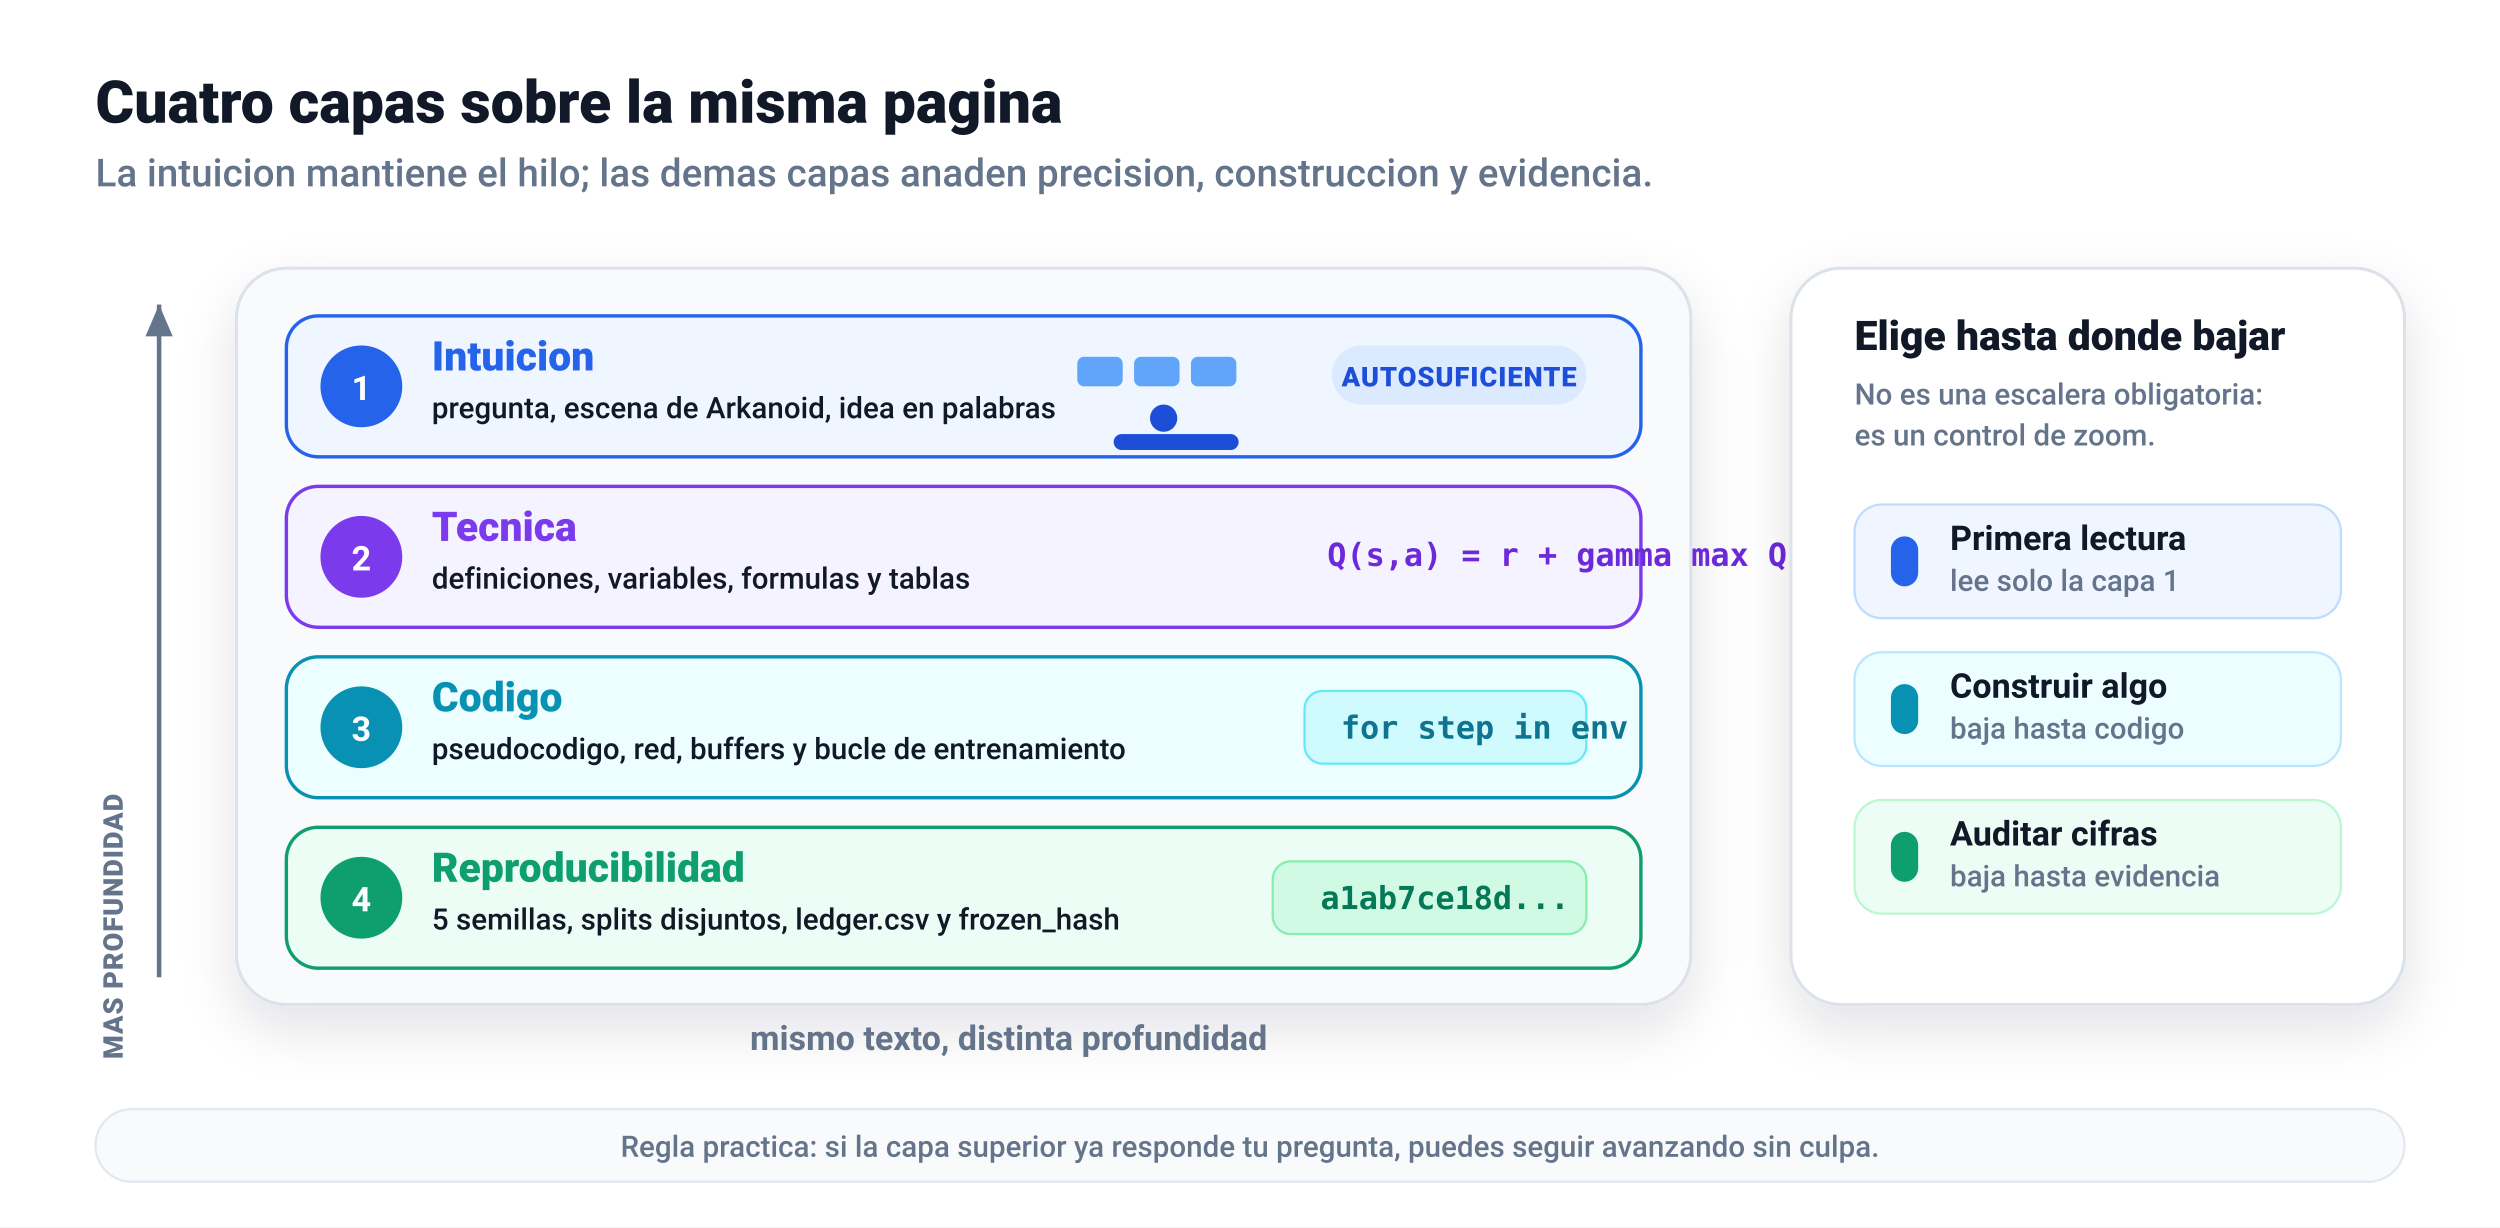
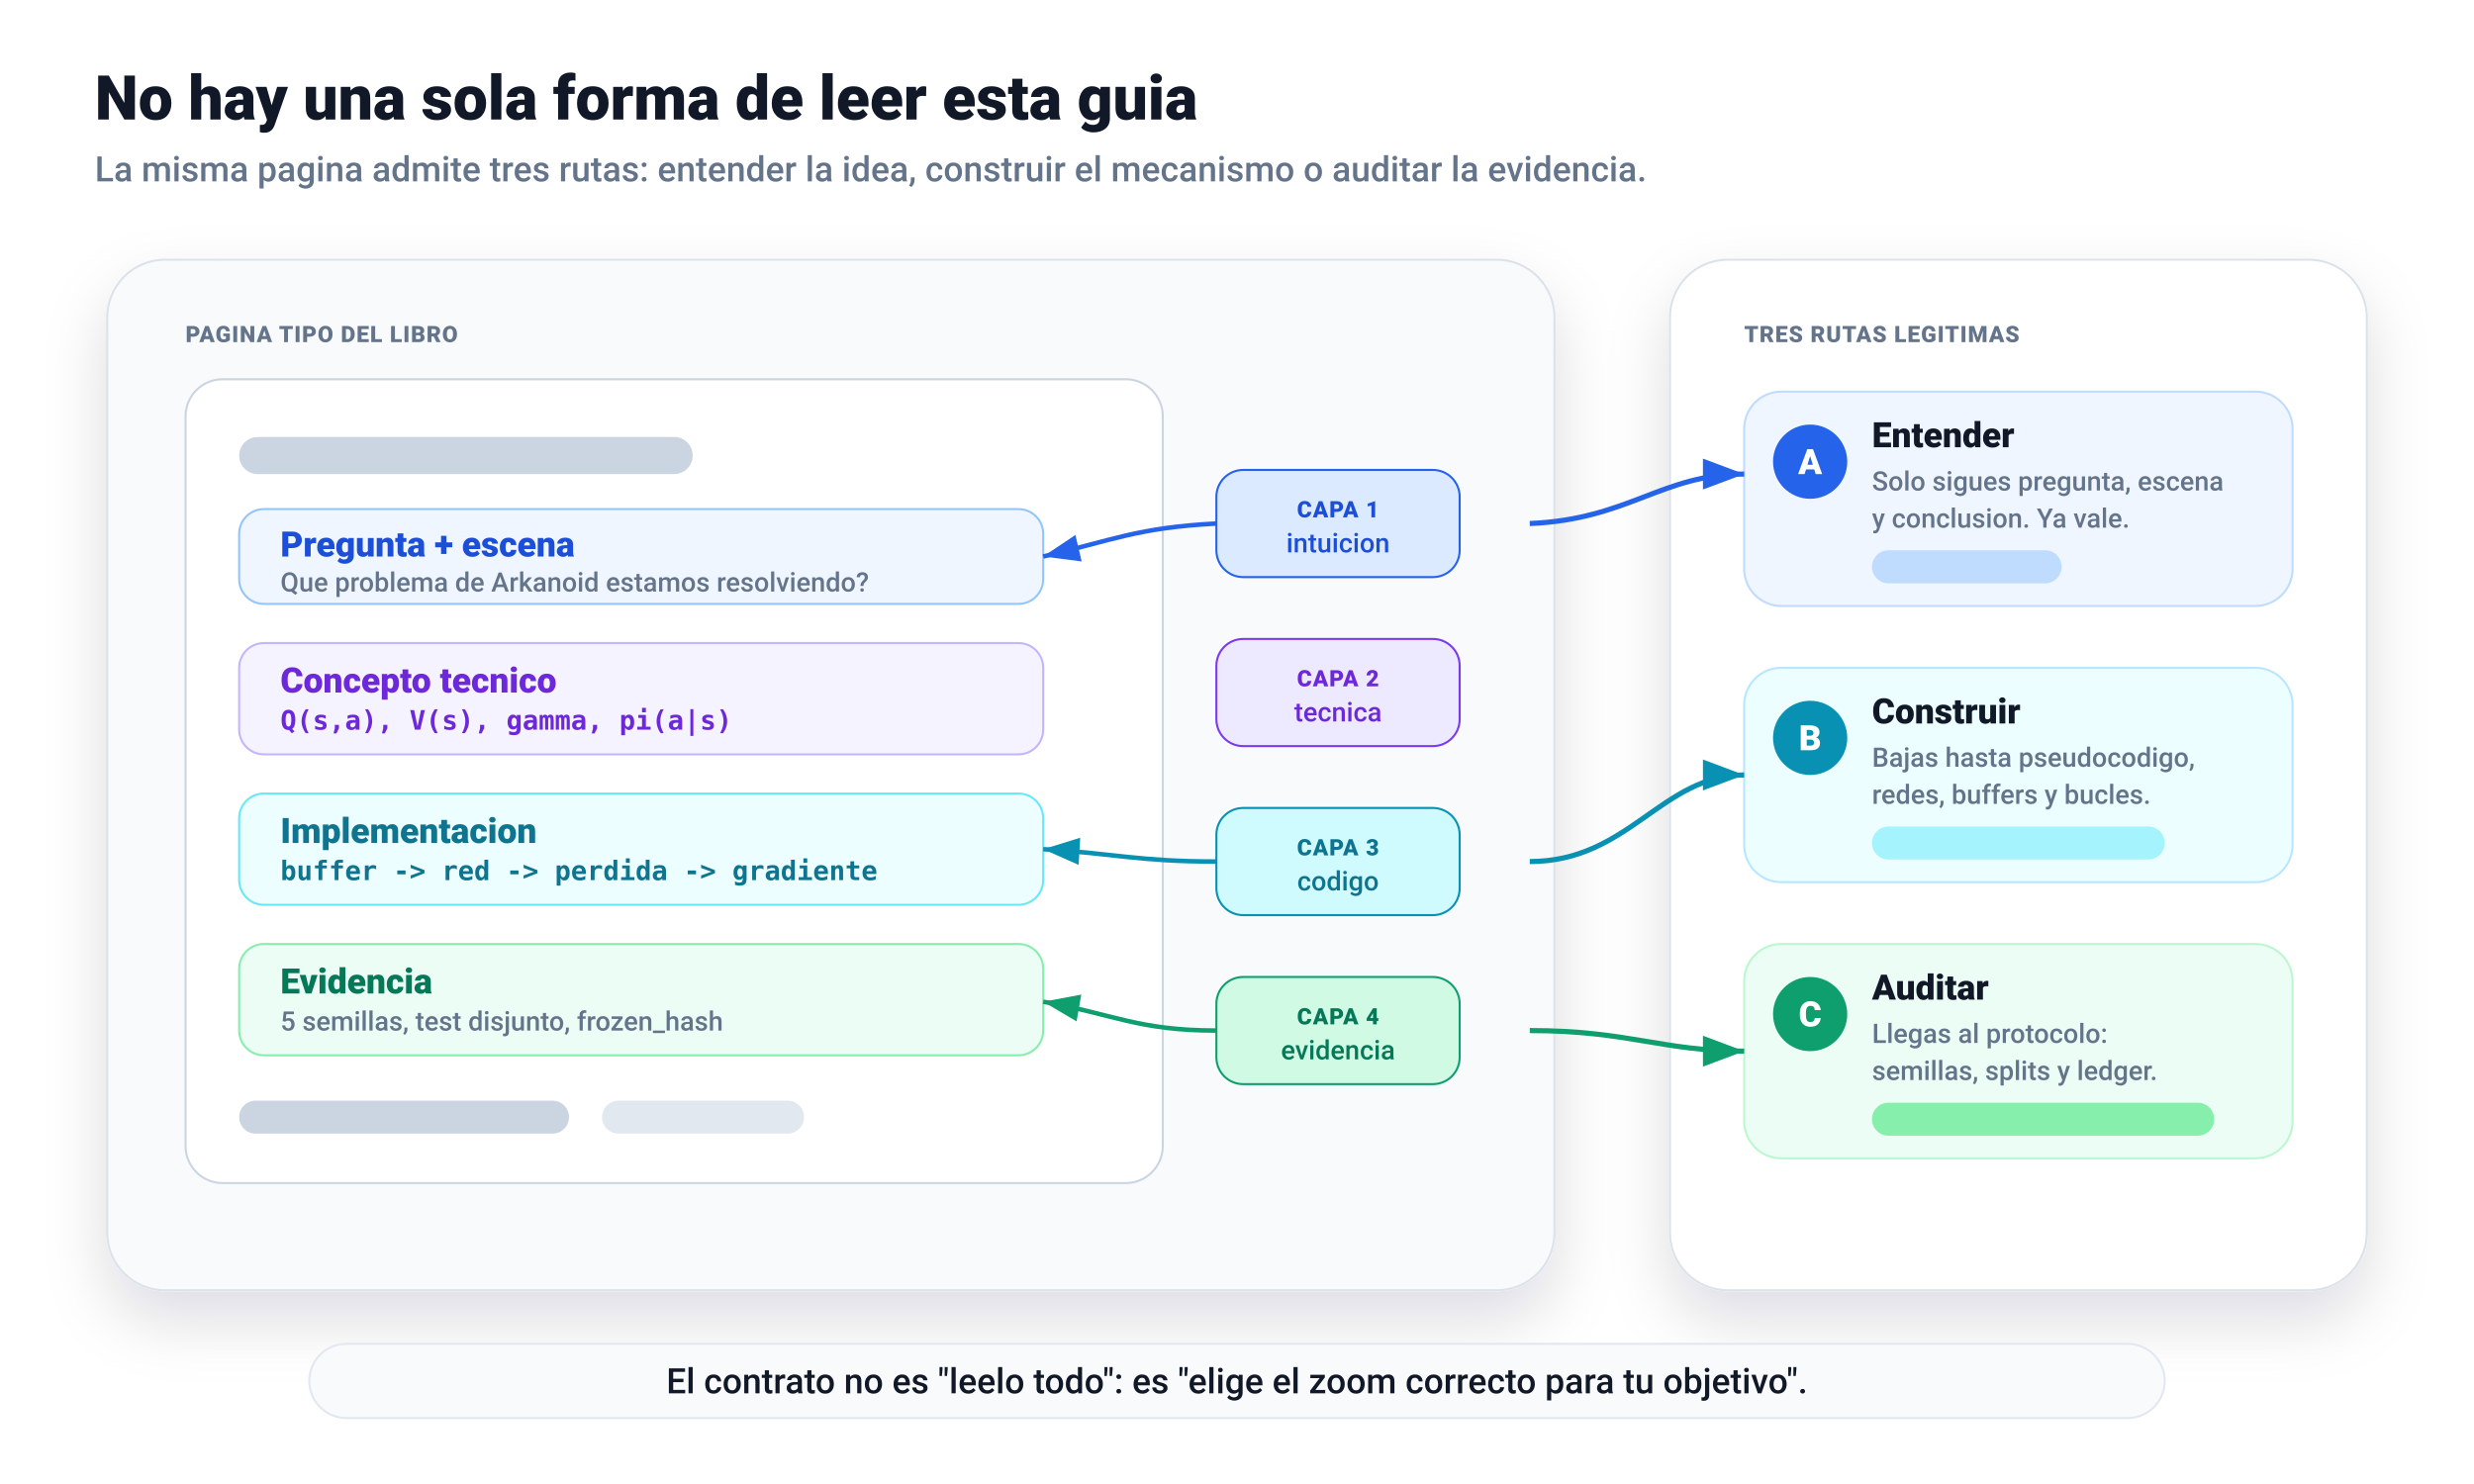
- <svg xmlns="http://www.w3.org/2000/svg" viewBox="0 0 1100 540" role="img" aria-labelledby="title desc">
+ <svg xmlns="http://www.w3.org/2000/svg" viewBox="0 0 1200 720" role="img" aria-labelledby="title desc">
  <defs>
    <style>
-       .bg{fill:#fff}
-       .ink{fill:#111827}
-       .muted{fill:#64748b}
-       .line{stroke:#dbe2ea}
-       .tiny{font:500 13px -apple-system,BlinkMacSystemFont,"Segoe UI",Roboto,Helvetica,Arial,sans-serif}
-       .small{font:600 15px -apple-system,BlinkMacSystemFont,"Segoe UI",Roboto,Helvetica,Arial,sans-serif}
+       .bg{fill:#fff}.ink{fill:#111827}.muted{fill:#64748b}
+       .title{font:800 30px -apple-system,BlinkMacSystemFont,"Segoe UI",Roboto,Helvetica,Arial,sans-serif}
      .body{font:500 17px -apple-system,BlinkMacSystemFont,"Segoe UI",Roboto,Helvetica,Arial,sans-serif}
-       .label{font:800 18px -apple-system,BlinkMacSystemFont,"Segoe UI",Roboto,Helvetica,Arial,sans-serif}
-       .title{font:800 26px -apple-system,BlinkMacSystemFont,"Segoe UI",Roboto,Helvetica,Arial,sans-serif}
-       .mono{font:700 14px "SFMono-Regular",Menlo,Consolas,monospace}
-       .pill{font:800 12px -apple-system,BlinkMacSystemFont,"Segoe UI",Roboto,Helvetica,Arial,sans-serif;letter-spacing:.4px}
+       .label{font:800 17px -apple-system,BlinkMacSystemFont,"Segoe UI",Roboto,Helvetica,Arial,sans-serif}
+       .small{font:500 13px -apple-system,BlinkMacSystemFont,"Segoe UI",Roboto,Helvetica,Arial,sans-serif}
+       .tiny{font:800 11px -apple-system,BlinkMacSystemFont,"Segoe UI",Roboto,Helvetica,Arial,sans-serif;letter-spacing:.45px}
+       .mono{font:700 13px "SFMono-Regular",Menlo,Consolas,monospace}
      .shadow{filter:url(#shadow)}
    </style>
-     <filter id="shadow" x="-10%" y="-10%" width="120%" height="130%">
-       <feDropShadow dx="0" dy="10" stdDeviation="12" flood-color="#0f172a" flood-opacity=".12" />
+     <filter id="shadow" x="-12%" y="-12%" width="124%" height="135%">
+       <feDropShadow dx="0" dy="14" stdDeviation="15" flood-color="#0f172a" flood-opacity=".14" />
    </filter>
-     <marker id="arrow" markerWidth="10" markerHeight="10" refX="7" refY="3" orient="auto">
-       <path d="M0,0 L7,3 L0,6 Z" fill="#64748b" />
+     <marker id="arrow-blue" markerWidth="11" markerHeight="11" refX="8" refY="3" orient="auto">
+       <path d="M0,0 L8,3 L0,6 Z" fill="#2563eb" />
+     </marker>
+     <marker id="arrow-cyan" markerWidth="11" markerHeight="11" refX="8" refY="3" orient="auto">
+       <path d="M0,0 L8,3 L0,6 Z" fill="#0891b2" />
+     </marker>
+     <marker id="arrow-green" markerWidth="11" markerHeight="11" refX="8" refY="3" orient="auto">
+       <path d="M0,0 L8,3 L0,6 Z" fill="#0f9f6e" />
    </marker>
  </defs>
-   <rect class="bg" width="1100" height="540" />
-   <text class="title ink" x="42" y="54">Cuatro capas sobre la misma pagina</text>
-   <text class="body muted" x="42" y="82">La intuicion mantiene el hilo; las demas capas anaden precision, construccion y evidencia.</text>
-   <line x1="70" y1="430" x2="70" y2="134" stroke="#64748b" stroke-width="2" marker-end="url(#arrow)" />
-   <text class="pill muted" x="54" y="466" transform="rotate(-90 54 466)">MAS PROFUNDIDAD</text>
-   <rect x="104" y="118" width="640" height="324" rx="22" fill="#f8fafc" stroke="#dbe2ea" stroke-width="1.4" class="shadow" />
-   <rect x="126" y="139" width="596" height="62" rx="14" fill="#eff6ff" stroke="#2563eb" stroke-width="1.5" />
-   <rect x="126" y="214" width="596" height="62" rx="14" fill="#f5f3ff" stroke="#7c3aed" stroke-width="1.5" />
-   <rect x="126" y="289" width="596" height="62" rx="14" fill="#ecfeff" stroke="#0891b2" stroke-width="1.5" />
-   <rect x="126" y="364" width="596" height="62" rx="14" fill="#ecfdf5" stroke="#0f9f6e" stroke-width="1.5" />
-   <circle cx="159" cy="170" r="18" fill="#2563eb" />
-   <text class="small" x="159" y="176" text-anchor="middle" fill="#fff">1</text>
-   <text class="label" x="190" y="163" fill="#2563eb">Intuicion</text>
-   <text class="tiny ink" x="190" y="184">pregunta, escena de Arkanoid, idea en palabras</text>
-   <rect x="586" y="152" width="112" height="26" rx="13" fill="#dbeafe" />
-   <text class="pill" x="642" y="170" text-anchor="middle" fill="#1d4ed8">AUTOSUFICIENTE</text>
-   <rect x="474" y="157" width="20" height="13" rx="3" fill="#60a5fa" />
-   <rect x="499" y="157" width="20" height="13" rx="3" fill="#60a5fa" />
-   <rect x="524" y="157" width="20" height="13" rx="3" fill="#60a5fa" />
-   <circle cx="512" cy="184" r="6" fill="#1d4ed8" />
-   <rect x="490" y="191" width="55" height="7" rx="3.5" fill="#1d4ed8" />
-   <circle cx="159" cy="245" r="18" fill="#7c3aed" />
-   <text class="small" x="159" y="251" text-anchor="middle" fill="#fff">2</text>
-   <text class="label" x="190" y="238" fill="#7c3aed">Tecnica</text>
-   <text class="tiny ink" x="190" y="259">definiciones, variables, formulas y tablas</text>
-   <text class="mono" x="584" y="249" fill="#6d28d9">Q(s,a) = r + gamma max Q</text>
-   <circle cx="159" cy="320" r="18" fill="#0891b2" />
-   <text class="small" x="159" y="326" text-anchor="middle" fill="#fff">3</text>
-   <text class="label" x="190" y="313" fill="#0891b2">Codigo</text>
-   <text class="tiny ink" x="190" y="334">pseudocodigo, red, buffers y bucle de entrenamiento</text>
-   <rect x="574" y="304" width="124" height="32" rx="8" fill="#cffafe" stroke="#67e8f9" />
-   <text class="mono" x="590" y="325" fill="#0e7490">for step in env</text>
-   <circle cx="159" cy="395" r="18" fill="#0f9f6e" />
-   <text class="small" x="159" y="401" text-anchor="middle" fill="#fff">4</text>
-   <text class="label" x="190" y="388" fill="#0f9f6e">Reproducibilidad</text>
-   <text class="tiny ink" x="190" y="409">5 semillas, splits disjuntos, ledger.csv y frozen_hash</text>
-   <rect x="560" y="379" width="138" height="32" rx="8" fill="#d1fae5" stroke="#86efac" />
-   <text class="mono" x="581" y="400" fill="#047857">a1ab7ce18d...</text>
-   <text class="small muted" x="330" y="462">mismo texto, distinta profundidad</text>
-   <rect x="788" y="118" width="270" height="324" rx="22" fill="#ffffff" stroke="#dbe2ea" stroke-width="1.4" class="shadow" />
-   <text class="label ink" x="816" y="154">Elige hasta donde bajar</text>
-   <text class="tiny muted" x="816" y="178">No es una escalera obligatoria:</text>
-   <text class="tiny muted" x="816" y="196">es un control de zoom.</text>
-   <rect x="816" y="222" width="214" height="50" rx="12" fill="#eff6ff" stroke="#bfdbfe" />
-   <rect x="832" y="236" width="12" height="22" rx="6" fill="#2563eb" />
-   <text class="small ink" x="858" y="242">Primera lectura</text>
-   <text class="tiny muted" x="858" y="260">lee solo la capa 1</text>
-   <rect x="816" y="287" width="214" height="50" rx="12" fill="#ecfeff" stroke="#bae6fd" />
-   <rect x="832" y="301" width="12" height="22" rx="6" fill="#0891b2" />
-   <text class="small ink" x="858" y="307">Construir algo</text>
-   <text class="tiny muted" x="858" y="325">baja hasta codigo</text>
-   <rect x="816" y="352" width="214" height="50" rx="12" fill="#ecfdf5" stroke="#bbf7d0" />
-   <rect x="832" y="366" width="12" height="22" rx="6" fill="#0f9f6e" />
-   <text class="small ink" x="858" y="372">Auditar cifras</text>
-   <text class="tiny muted" x="858" y="390">baja hasta evidencia</text>
-   <rect x="42" y="488" width="1016" height="32" rx="16" fill="#f8fafc" stroke="#e2e8f0" />
-   <text class="tiny muted" x="550" y="509" text-anchor="middle">Regla practica: si la capa superior ya responde tu pregunta, puedes seguir avanzando sin culpa.</text>
+   <rect class="bg" width="1200" height="720" />
+   <text class="title ink" x="46" y="58">No hay una sola forma de leer esta guia</text>
+   <text class="body muted" x="46" y="88">La misma pagina admite tres rutas: entender la idea, construir el mecanismo o auditar la evidencia.</text>
+   <rect x="52" y="126" width="702" height="500" rx="28" fill="#f8fafc" stroke="#dbe2ea" class="shadow" />
+   <text class="tiny muted" x="90" y="166">PAGINA TIPO DEL LIBRO</text>
+   <rect x="90" y="184" width="474" height="390" rx="18" fill="#ffffff" stroke="#cbd5e1" />
+   <rect x="116" y="212" width="220" height="18" rx="9" fill="#cbd5e1" />
+   <rect x="116" y="247" width="390" height="46" rx="12" fill="#eff6ff" stroke="#93c5fd" />
+   <text class="label" x="136" y="270" fill="#1d4ed8">Pregunta + escena</text>
+   <text class="small muted" x="136" y="287">Que problema de Arkanoid estamos resolviendo?</text>
+   <rect x="116" y="312" width="390" height="54" rx="12" fill="#f5f3ff" stroke="#c4b5fd" />
+   <text class="label" x="136" y="336" fill="#6d28d9">Concepto tecnico</text>
+   <text class="mono" x="136" y="354" fill="#6d28d9">Q(s,a), V(s), gamma, pi(a|s)</text>
+   <rect x="116" y="385" width="390" height="54" rx="12" fill="#ecfeff" stroke="#67e8f9" />
+   <text class="label" x="136" y="409" fill="#0e7490">Implementacion</text>
+   <text class="mono" x="136" y="427" fill="#0e7490">buffer -&gt; red -&gt; perdida -&gt; gradiente</text>
+   <rect x="116" y="458" width="390" height="54" rx="12" fill="#ecfdf5" stroke="#86efac" />
+   <text class="label" x="136" y="482" fill="#047857">Evidencia</text>
+   <text class="small muted" x="136" y="500">5 semillas, test disjunto, frozen_hash</text>
+   <rect x="116" y="534" width="160" height="16" rx="8" fill="#cbd5e1" />
+   <rect x="292" y="534" width="98" height="16" rx="8" fill="#e2e8f0" />
+   <rect x="590" y="228" width="118" height="52" rx="13" fill="#dbeafe" stroke="#2563eb" />
+   <text class="tiny" x="649" y="251" text-anchor="middle" fill="#1d4ed8">CAPA 1</text>
+   <text class="small" x="649" y="268" text-anchor="middle" fill="#1d4ed8">intuicion</text>
+   <path d="M590,254 C552,256 540,262 506,270" fill="none" stroke="#2563eb" stroke-width="2.2" marker-end="url(#arrow-blue)" />
+   <rect x="590" y="310" width="118" height="52" rx="13" fill="#ede9fe" stroke="#7c3aed" />
+   <text class="tiny" x="649" y="333" text-anchor="middle" fill="#6d28d9">CAPA 2</text>
+   <text class="small" x="649" y="350" text-anchor="middle" fill="#6d28d9">tecnica</text>
+   <rect x="590" y="392" width="118" height="52" rx="13" fill="#cffafe" stroke="#0891b2" />
+   <text class="tiny" x="649" y="415" text-anchor="middle" fill="#0e7490">CAPA 3</text>
+   <text class="small" x="649" y="432" text-anchor="middle" fill="#0e7490">codigo</text>
+   <path d="M590,418 C552,418 540,414 506,412" fill="none" stroke="#0891b2" stroke-width="2.2" marker-end="url(#arrow-cyan)" />
+   <rect x="590" y="474" width="118" height="52" rx="13" fill="#d1fae5" stroke="#0f9f6e" />
+   <text class="tiny" x="649" y="497" text-anchor="middle" fill="#047857">CAPA 4</text>
+   <text class="small" x="649" y="514" text-anchor="middle" fill="#047857">evidencia</text>
+   <path d="M590,500 C552,500 540,492 506,486" fill="none" stroke="#0f9f6e" stroke-width="2.2" marker-end="url(#arrow-green)" />
+   <rect x="810" y="126" width="338" height="500" rx="28" fill="#ffffff" stroke="#dbe2ea" class="shadow" />
+   <text class="tiny muted" x="846" y="166">TRES RUTAS LEGITIMAS</text>
+   <rect x="846" y="190" width="266" height="104" rx="18" fill="#eff6ff" stroke="#bfdbfe" />
+   <circle cx="878" cy="224" r="18" fill="#2563eb" />
+   <text class="label" x="878" y="230" text-anchor="middle" fill="#fff">A</text>
+   <text class="label ink" x="908" y="217">Entender</text>
+   <text class="small muted" x="908" y="238">Solo sigues pregunta, escena</text>
+   <text class="small muted" x="908" y="256">y conclusion. Ya vale.</text>
+   <rect x="908" y="267" width="92" height="16" rx="8" fill="#bfdbfe" />
+   <rect x="846" y="324" width="266" height="104" rx="18" fill="#ecfeff" stroke="#bae6fd" />
+   <circle cx="878" cy="358" r="18" fill="#0891b2" />
+   <text class="label" x="878" y="364" text-anchor="middle" fill="#fff">B</text>
+   <text class="label ink" x="908" y="351">Construir</text>
+   <text class="small muted" x="908" y="372">Bajas hasta pseudocodigo,</text>
+   <text class="small muted" x="908" y="390">redes, buffers y bucles.</text>
+   <rect x="908" y="401" width="142" height="16" rx="8" fill="#a5f3fc" />
+   <rect x="846" y="458" width="266" height="104" rx="18" fill="#ecfdf5" stroke="#bbf7d0" />
+   <circle cx="878" cy="492" r="18" fill="#0f9f6e" />
+   <text class="label" x="878" y="498" text-anchor="middle" fill="#fff">C</text>
+   <text class="label ink" x="908" y="485">Auditar</text>
+   <text class="small muted" x="908" y="506">Llegas al protocolo:</text>
+   <text class="small muted" x="908" y="524">semillas, splits y ledger.</text>
+   <rect x="908" y="535" width="166" height="16" rx="8" fill="#86efac" />
+   <path d="M742,254 C790,252 806,230 846,230" fill="none" stroke="#2563eb" stroke-width="2.5" marker-end="url(#arrow-blue)" />
+   <path d="M742,418 C790,418 806,376 846,376" fill="none" stroke="#0891b2" stroke-width="2.5" marker-end="url(#arrow-cyan)" />
+   <path d="M742,500 C790,500 806,510 846,510" fill="none" stroke="#0f9f6e" stroke-width="2.5" marker-end="url(#arrow-green)" />
+   <rect x="150" y="652" width="900" height="36" rx="18" fill="#f8fafc" stroke="#e2e8f0" />
+   <text class="body ink" x="600" y="676" text-anchor="middle">El contrato no es "leelo todo": es "elige el zoom correcto para tu objetivo".</text>
</svg>
